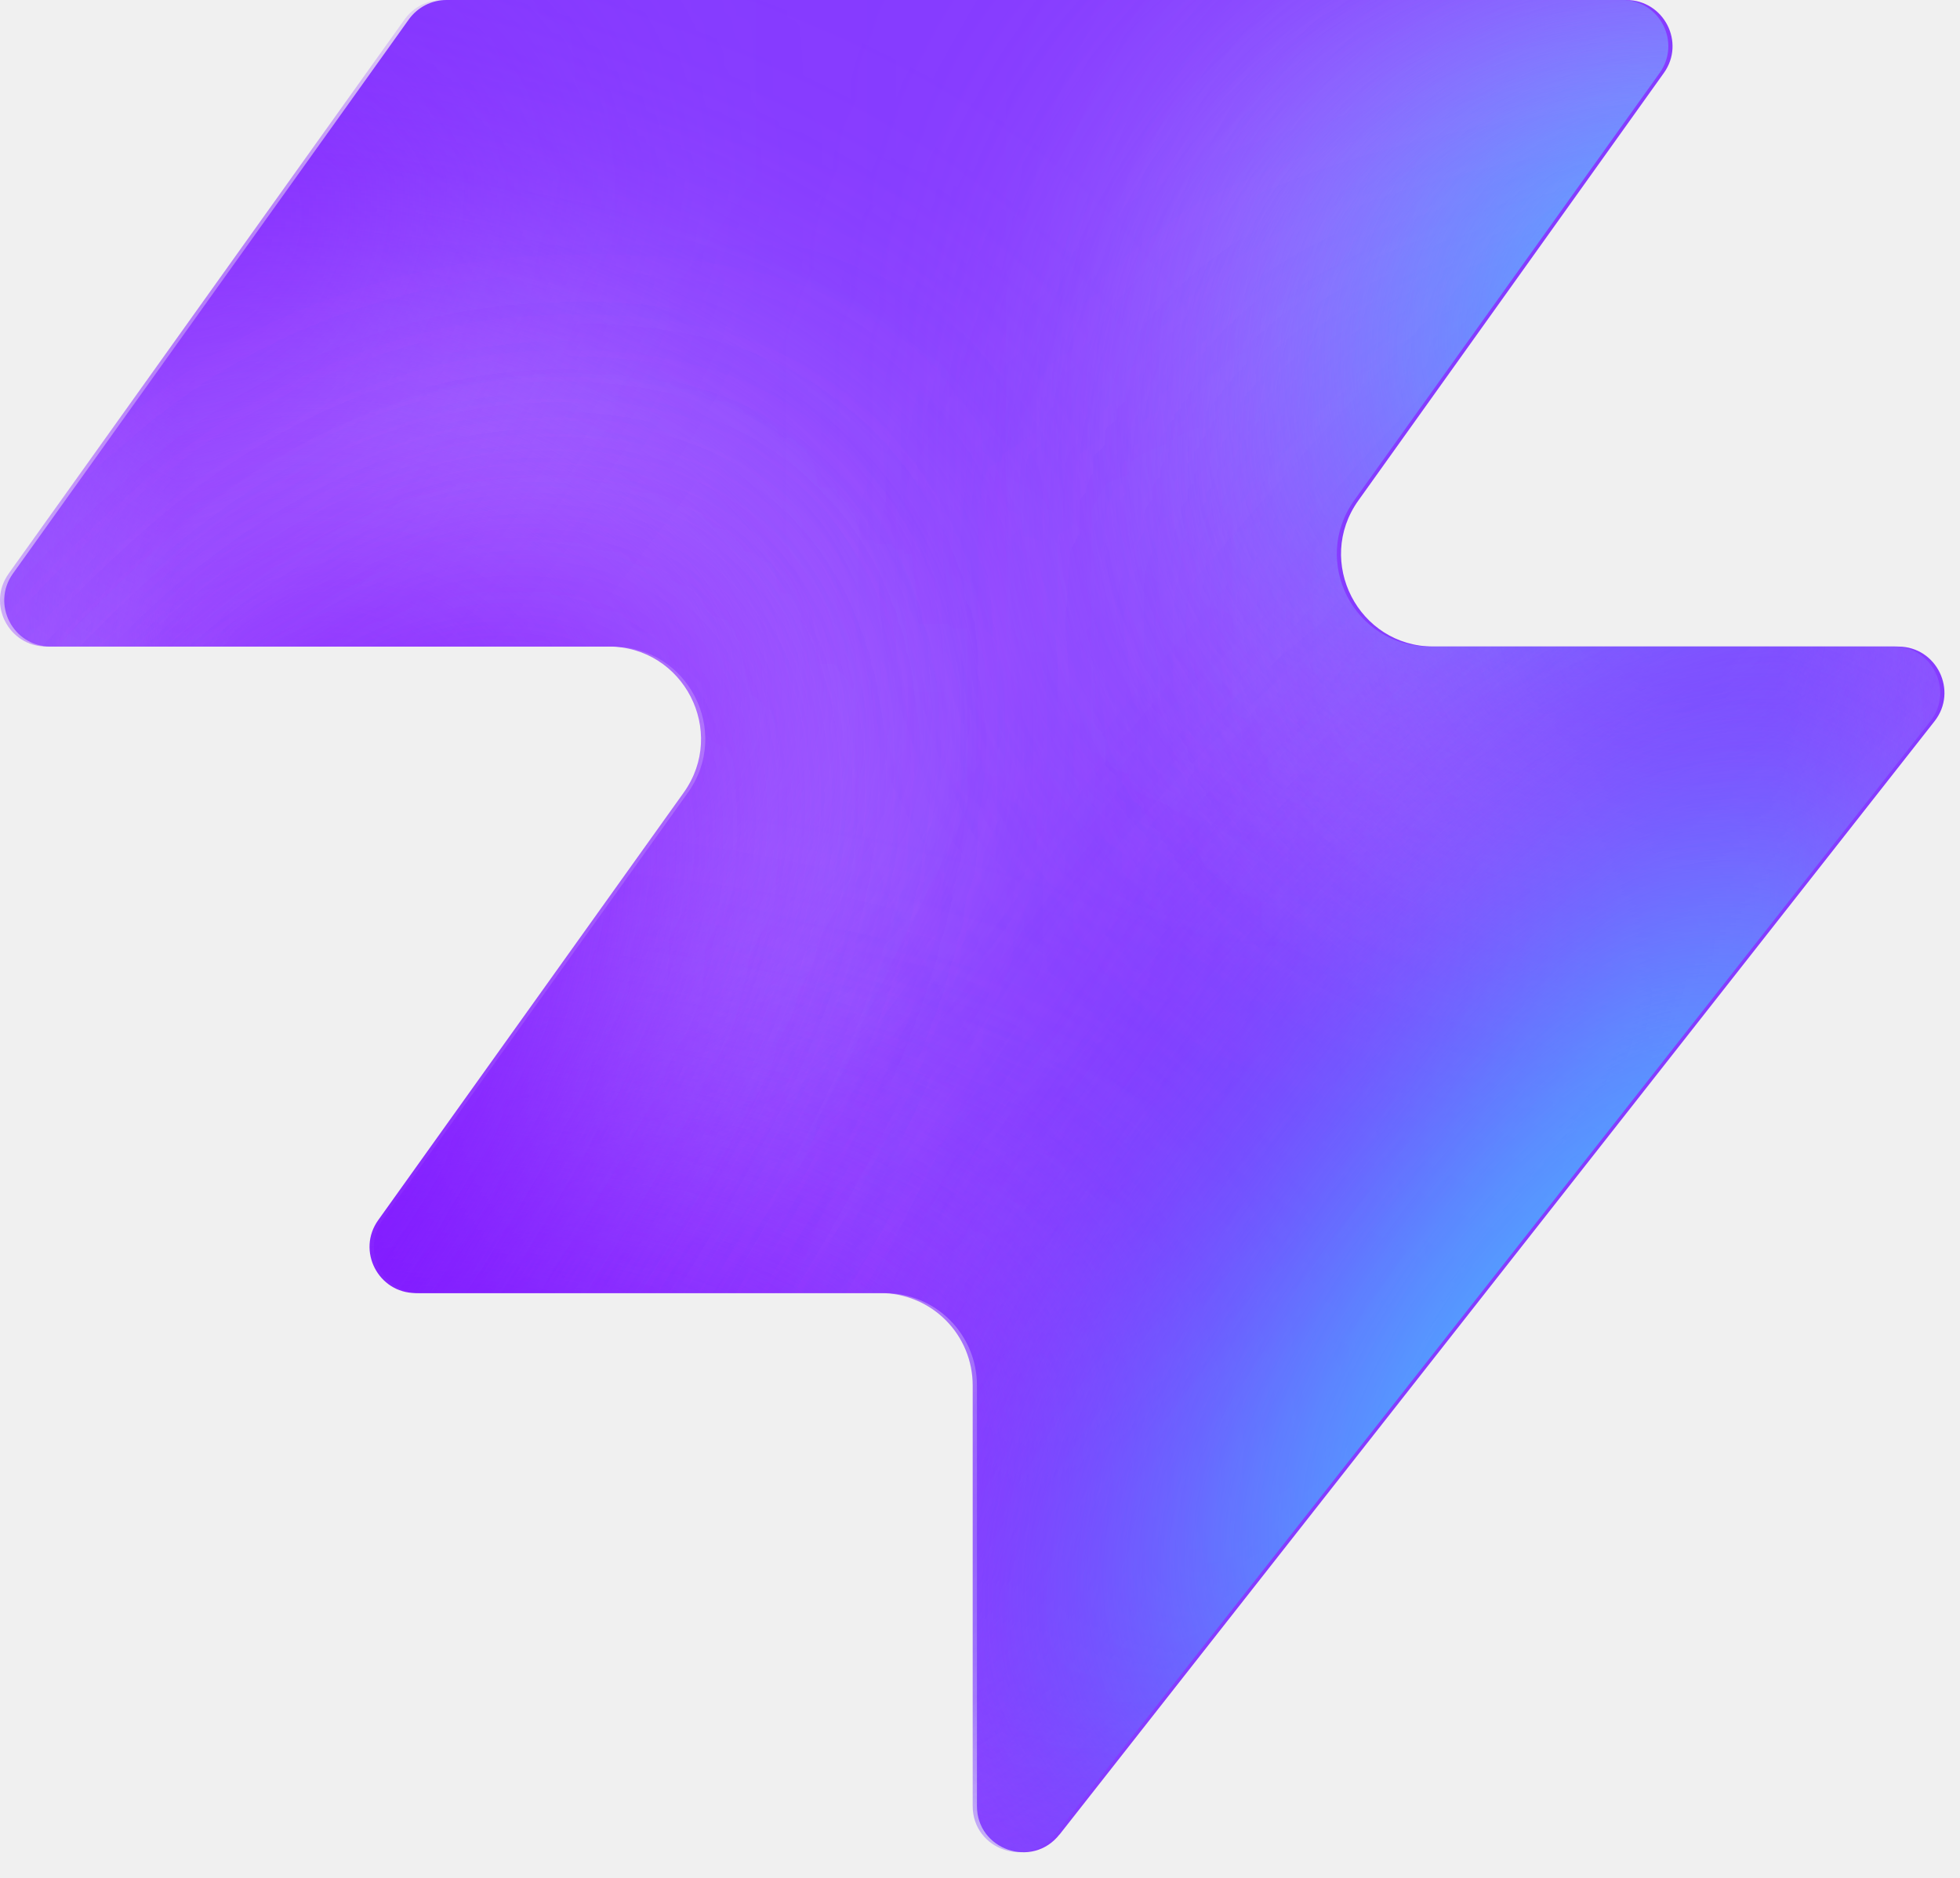
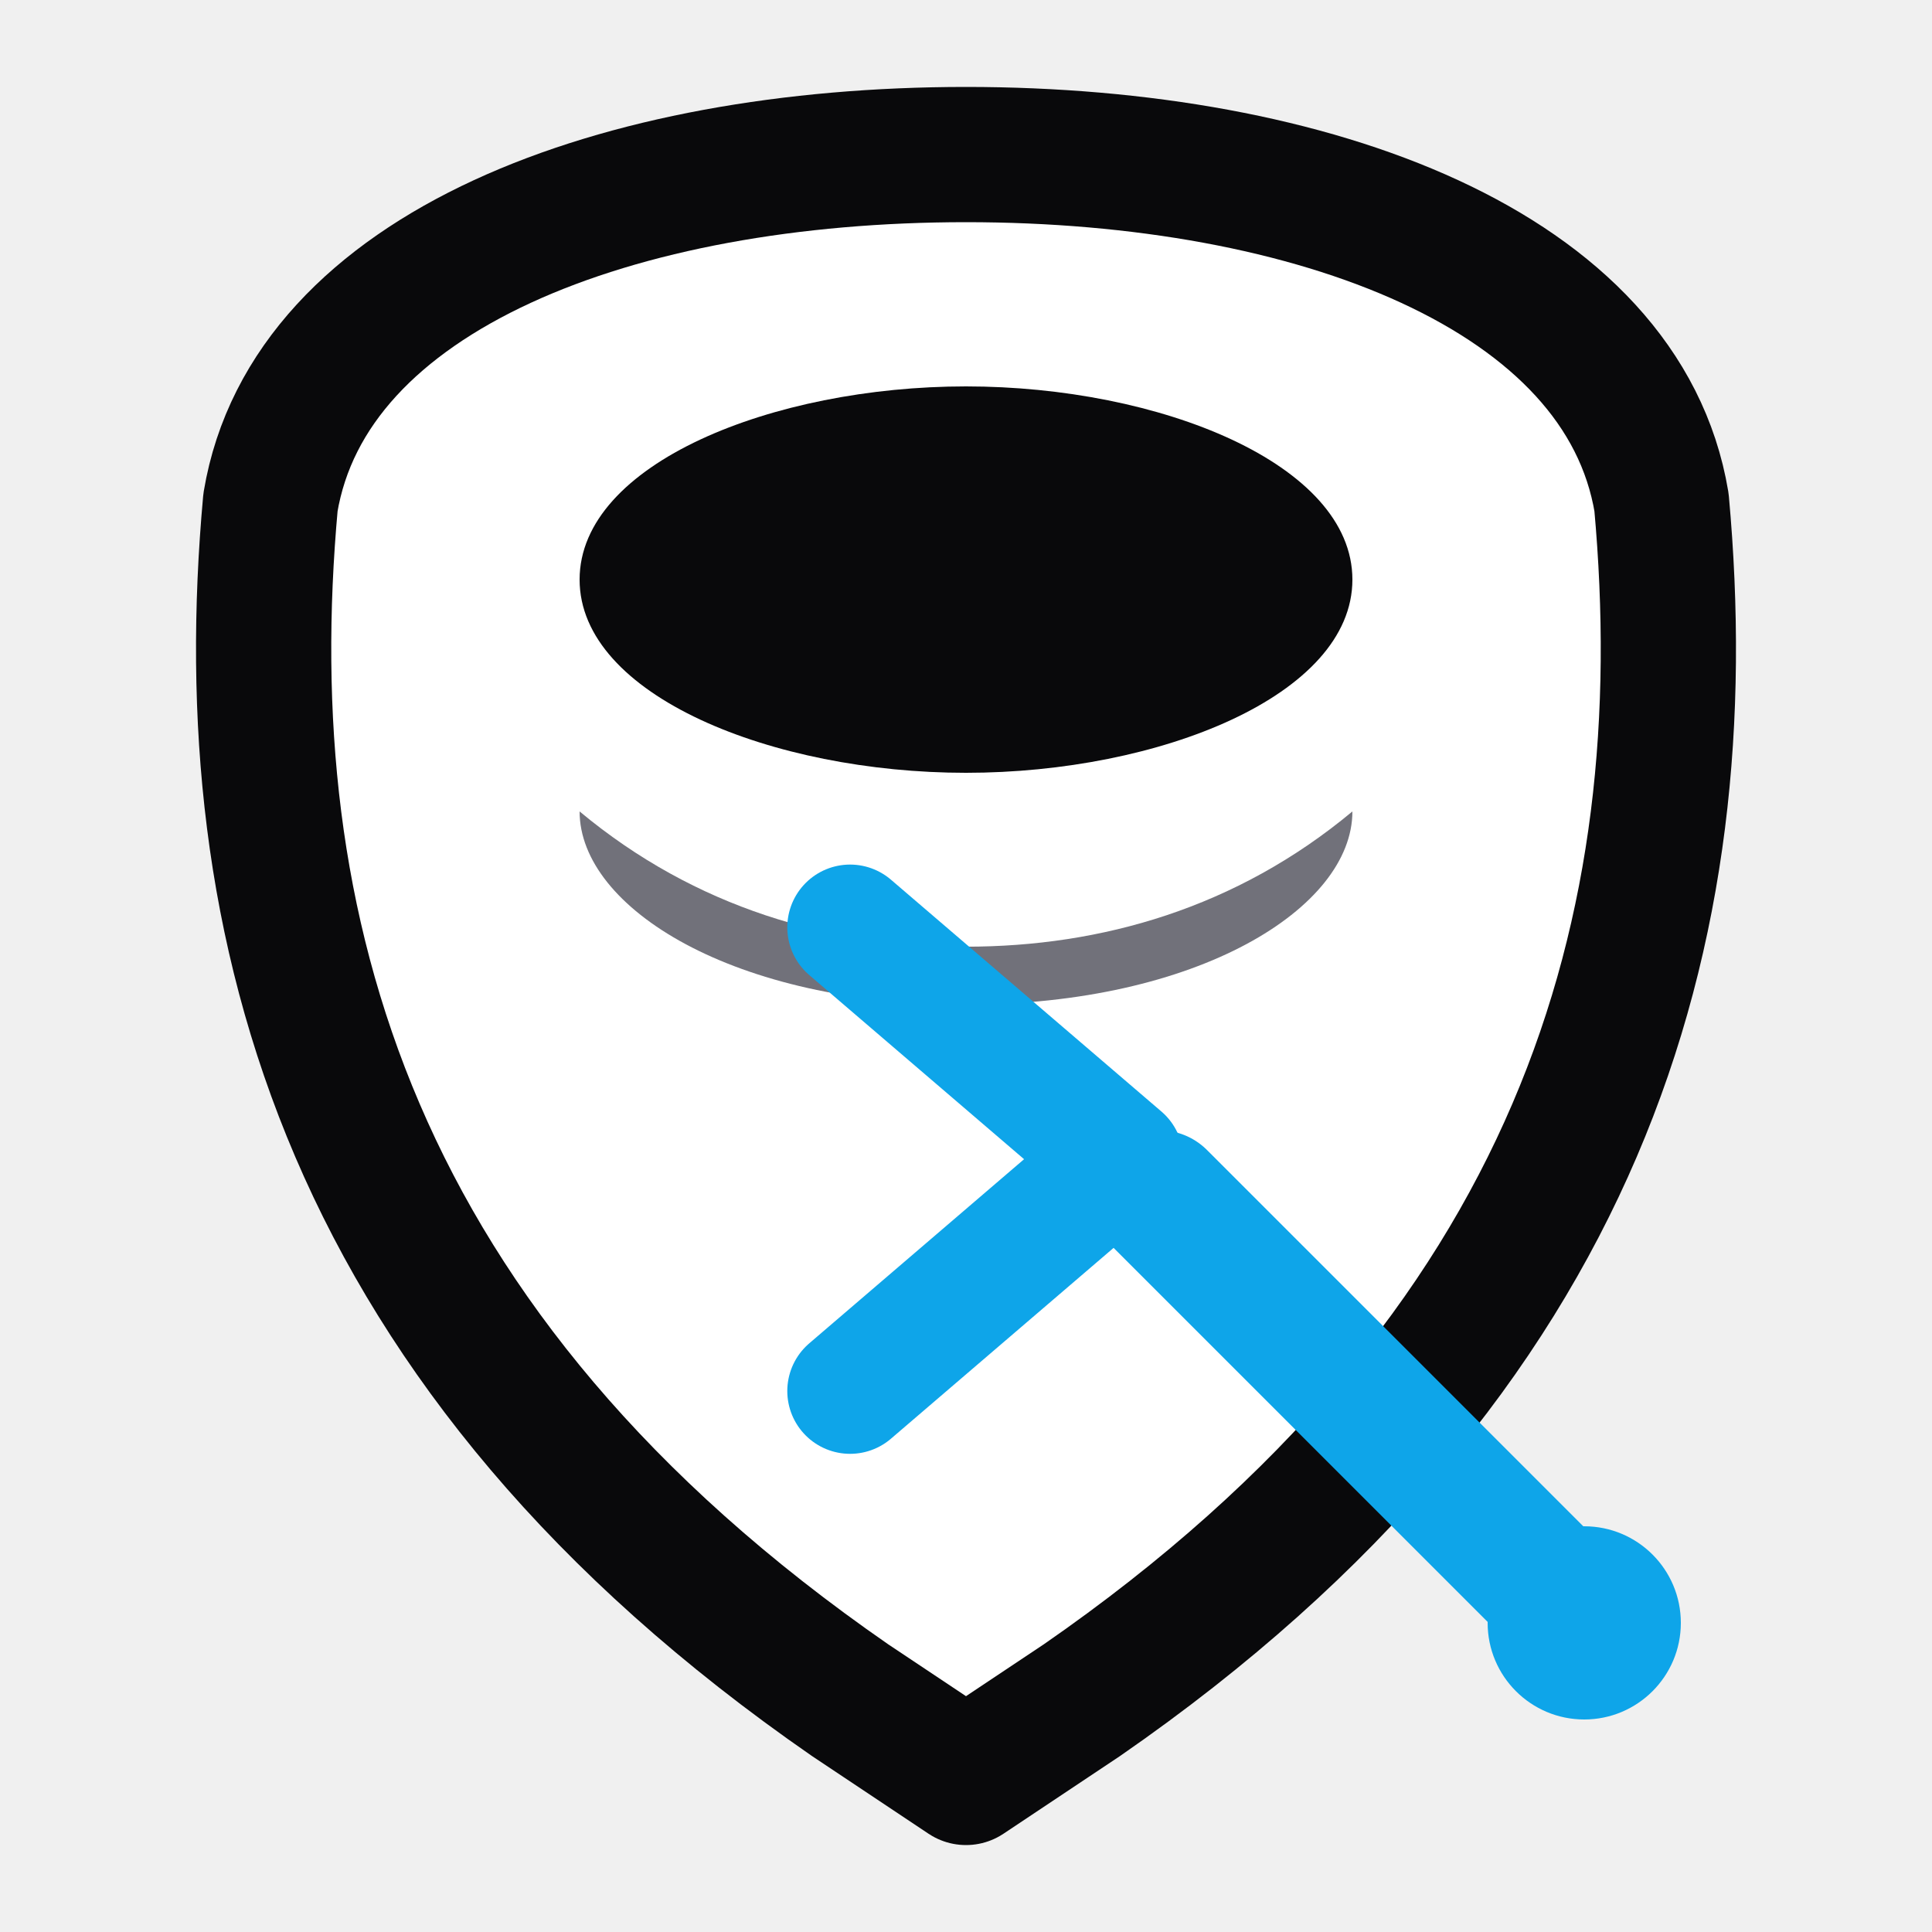
- <svg xmlns="http://www.w3.org/2000/svg" width="48" height="46" fill="none" viewBox="0 0 48 46">
-   <path fill="#863bff" d="M25.946 44.938c-.664.845-2.021.375-2.021-.698V33.937a2.26 2.26 0 0 0-2.262-2.262H10.287c-.92 0-1.456-1.04-.92-1.788l7.48-10.471c1.07-1.497 0-3.578-1.842-3.578H1.237c-.92 0-1.456-1.04-.92-1.788L10.013.474c.214-.297.556-.474.92-.474h28.894c.92 0 1.456 1.04.92 1.788l-7.48 10.471c-1.07 1.498 0 3.579 1.842 3.579h11.377c.943 0 1.473 1.088.89 1.83L25.947 44.94z" style="fill:#863bff;fill:color(display-p3 .525 .23 1);fill-opacity:1" />
-   <mask id="a" width="48" height="46" x="0" y="0" maskUnits="userSpaceOnUse" style="mask-type:alpha">
-     <path fill="#000" d="M25.842 44.938c-.664.844-2.021.375-2.021-.698V33.937a2.26 2.26 0 0 0-2.262-2.262H10.183c-.92 0-1.456-1.04-.92-1.788l7.48-10.471c1.07-1.498 0-3.579-1.842-3.579H1.133c-.92 0-1.456-1.04-.92-1.787L9.91.473c.214-.297.556-.474.92-.474h28.894c.92 0 1.456 1.04.92 1.788l-7.48 10.471c-1.07 1.498 0 3.578 1.842 3.578h11.377c.943 0 1.473 1.088.89 1.832L25.843 44.94z" style="fill:#000;fill-opacity:1" />
-   </mask>
-   <g mask="url(#a)">
-     <g filter="url(#b)">
-       <ellipse cx="5.508" cy="14.704" fill="#ede6ff" rx="5.508" ry="14.704" style="fill:#ede6ff;fill:color(display-p3 .927 .903 1);fill-opacity:1" transform="matrix(.00324 1 1 -.00324 -4.47 31.516)" />
-     </g>
-     <g filter="url(#c)">
-       <ellipse cx="10.399" cy="29.851" fill="#ede6ff" rx="10.399" ry="29.851" style="fill:#ede6ff;fill:color(display-p3 .927 .903 1);fill-opacity:1" transform="matrix(.00324 1 1 -.00324 -39.328 7.883)" />
-     </g>
-     <g filter="url(#d)">
-       <ellipse cx="5.508" cy="30.487" fill="#7e14ff" rx="5.508" ry="30.487" style="fill:#7e14ff;fill:color(display-p3 .492 .077 1);fill-opacity:1" transform="rotate(89.814 -25.913 -14.639)scale(1 -1)" />
-     </g>
-     <g filter="url(#e)">
-       <ellipse cx="5.508" cy="30.599" fill="#7e14ff" rx="5.508" ry="30.599" style="fill:#7e14ff;fill:color(display-p3 .492 .077 1);fill-opacity:1" transform="rotate(89.814 -32.644 -3.334)scale(1 -1)" />
-     </g>
-     <g filter="url(#f)">
-       <ellipse cx="5.508" cy="30.599" fill="#7e14ff" rx="5.508" ry="30.599" style="fill:#7e14ff;fill:color(display-p3 .492 .077 1);fill-opacity:1" transform="matrix(.00324 1 1 -.00324 -34.34 30.47)" />
-     </g>
-     <g filter="url(#g)">
-       <ellipse cx="14.072" cy="22.078" fill="#ede6ff" rx="14.072" ry="22.078" style="fill:#ede6ff;fill:color(display-p3 .927 .903 1);fill-opacity:1" transform="rotate(93.35 24.506 48.493)scale(-1 1)" />
-     </g>
-     <g filter="url(#h)">
-       <ellipse cx="3.47" cy="21.501" fill="#7e14ff" rx="3.47" ry="21.501" style="fill:#7e14ff;fill:color(display-p3 .492 .077 1);fill-opacity:1" transform="rotate(89.009 28.708 47.59)scale(-1 1)" />
-     </g>
-     <g filter="url(#i)">
-       <ellipse cx="3.47" cy="21.501" fill="#7e14ff" rx="3.47" ry="21.501" style="fill:#7e14ff;fill:color(display-p3 .492 .077 1);fill-opacity:1" transform="rotate(89.009 28.708 47.59)scale(-1 1)" />
-     </g>
-     <g filter="url(#j)">
-       <ellipse cx=".387" cy="8.972" fill="#7e14ff" rx="4.407" ry="29.108" style="fill:#7e14ff;fill:color(display-p3 .492 .077 1);fill-opacity:1" transform="rotate(39.51 .387 8.972)" />
-     </g>
-     <g filter="url(#k)">
-       <ellipse cx="47.523" cy="-6.092" fill="#7e14ff" rx="4.407" ry="29.108" style="fill:#7e14ff;fill:color(display-p3 .492 .077 1);fill-opacity:1" transform="rotate(37.892 47.523 -6.092)" />
-     </g>
-     <g filter="url(#l)">
-       <ellipse cx="41.412" cy="6.333" fill="#47bfff" rx="5.971" ry="9.665" style="fill:#47bfff;fill:color(display-p3 .28 .748 1);fill-opacity:1" transform="rotate(37.892 41.412 6.333)" />
-     </g>
-     <g filter="url(#m)">
-       <ellipse cx="-1.879" cy="38.332" fill="#7e14ff" rx="4.407" ry="29.108" style="fill:#7e14ff;fill:color(display-p3 .492 .077 1);fill-opacity:1" transform="rotate(37.892 -1.88 38.332)" />
-     </g>
-     <g filter="url(#n)">
-       <ellipse cx="-1.879" cy="38.332" fill="#7e14ff" rx="4.407" ry="29.108" style="fill:#7e14ff;fill:color(display-p3 .492 .077 1);fill-opacity:1" transform="rotate(37.892 -1.88 38.332)" />
-     </g>
-     <g filter="url(#o)">
-       <ellipse cx="35.651" cy="29.907" fill="#7e14ff" rx="4.407" ry="29.108" style="fill:#7e14ff;fill:color(display-p3 .492 .077 1);fill-opacity:1" transform="rotate(37.892 35.651 29.907)" />
-     </g>
-     <g filter="url(#p)">
-       <ellipse cx="38.418" cy="32.4" fill="#47bfff" rx="5.971" ry="15.297" style="fill:#47bfff;fill:color(display-p3 .28 .748 1);fill-opacity:1" transform="rotate(37.892 38.418 32.4)" />
-     </g>
-   </g>
-   <defs>
-     <filter id="b" width="60.045" height="41.654" x="-19.77" y="16.149" color-interpolation-filters="sRGB" filterUnits="userSpaceOnUse">
-       <feFlood flood-opacity="0" result="BackgroundImageFix" />
-       <feBlend in="SourceGraphic" in2="BackgroundImageFix" result="shape" />
-       <feGaussianBlur result="effect1_foregroundBlur_2002_17158" stdDeviation="7.659" />
-     </filter>
-     <filter id="c" width="90.34" height="51.437" x="-54.613" y="-7.533" color-interpolation-filters="sRGB" filterUnits="userSpaceOnUse">
-       <feFlood flood-opacity="0" result="BackgroundImageFix" />
-       <feBlend in="SourceGraphic" in2="BackgroundImageFix" result="shape" />
-       <feGaussianBlur result="effect1_foregroundBlur_2002_17158" stdDeviation="7.659" />
-     </filter>
-     <filter id="d" width="79.355" height="29.4" x="-49.64" y="2.03" color-interpolation-filters="sRGB" filterUnits="userSpaceOnUse">
-       <feFlood flood-opacity="0" result="BackgroundImageFix" />
-       <feBlend in="SourceGraphic" in2="BackgroundImageFix" result="shape" />
-       <feGaussianBlur result="effect1_foregroundBlur_2002_17158" stdDeviation="4.596" />
-     </filter>
-     <filter id="e" width="79.579" height="29.4" x="-45.045" y="20.029" color-interpolation-filters="sRGB" filterUnits="userSpaceOnUse">
-       <feFlood flood-opacity="0" result="BackgroundImageFix" />
-       <feBlend in="SourceGraphic" in2="BackgroundImageFix" result="shape" />
-       <feGaussianBlur result="effect1_foregroundBlur_2002_17158" stdDeviation="4.596" />
-     </filter>
-     <filter id="f" width="79.579" height="29.4" x="-43.513" y="21.178" color-interpolation-filters="sRGB" filterUnits="userSpaceOnUse">
-       <feFlood flood-opacity="0" result="BackgroundImageFix" />
-       <feBlend in="SourceGraphic" in2="BackgroundImageFix" result="shape" />
-       <feGaussianBlur result="effect1_foregroundBlur_2002_17158" stdDeviation="4.596" />
-     </filter>
-     <filter id="g" width="74.749" height="58.852" x="15.756" y="-17.901" color-interpolation-filters="sRGB" filterUnits="userSpaceOnUse">
-       <feFlood flood-opacity="0" result="BackgroundImageFix" />
-       <feBlend in="SourceGraphic" in2="BackgroundImageFix" result="shape" />
-       <feGaussianBlur result="effect1_foregroundBlur_2002_17158" stdDeviation="7.659" />
-     </filter>
-     <filter id="h" width="61.377" height="25.362" x="23.548" y="2.284" color-interpolation-filters="sRGB" filterUnits="userSpaceOnUse">
-       <feFlood flood-opacity="0" result="BackgroundImageFix" />
-       <feBlend in="SourceGraphic" in2="BackgroundImageFix" result="shape" />
-       <feGaussianBlur result="effect1_foregroundBlur_2002_17158" stdDeviation="4.596" />
-     </filter>
-     <filter id="i" width="61.377" height="25.362" x="23.548" y="2.284" color-interpolation-filters="sRGB" filterUnits="userSpaceOnUse">
-       <feFlood flood-opacity="0" result="BackgroundImageFix" />
-       <feBlend in="SourceGraphic" in2="BackgroundImageFix" result="shape" />
-       <feGaussianBlur result="effect1_foregroundBlur_2002_17158" stdDeviation="4.596" />
-     </filter>
-     <filter id="j" width="56.045" height="63.649" x="-27.636" y="-22.853" color-interpolation-filters="sRGB" filterUnits="userSpaceOnUse">
-       <feFlood flood-opacity="0" result="BackgroundImageFix" />
-       <feBlend in="SourceGraphic" in2="BackgroundImageFix" result="shape" />
-       <feGaussianBlur result="effect1_foregroundBlur_2002_17158" stdDeviation="4.596" />
-     </filter>
-     <filter id="k" width="54.814" height="64.646" x="20.116" y="-38.415" color-interpolation-filters="sRGB" filterUnits="userSpaceOnUse">
-       <feFlood flood-opacity="0" result="BackgroundImageFix" />
-       <feBlend in="SourceGraphic" in2="BackgroundImageFix" result="shape" />
-       <feGaussianBlur result="effect1_foregroundBlur_2002_17158" stdDeviation="4.596" />
-     </filter>
-     <filter id="l" width="33.541" height="35.313" x="24.641" y="-11.323" color-interpolation-filters="sRGB" filterUnits="userSpaceOnUse">
-       <feFlood flood-opacity="0" result="BackgroundImageFix" />
-       <feBlend in="SourceGraphic" in2="BackgroundImageFix" result="shape" />
-       <feGaussianBlur result="effect1_foregroundBlur_2002_17158" stdDeviation="4.596" />
-     </filter>
-     <filter id="m" width="54.814" height="64.646" x="-29.286" y="6.009" color-interpolation-filters="sRGB" filterUnits="userSpaceOnUse">
-       <feFlood flood-opacity="0" result="BackgroundImageFix" />
-       <feBlend in="SourceGraphic" in2="BackgroundImageFix" result="shape" />
-       <feGaussianBlur result="effect1_foregroundBlur_2002_17158" stdDeviation="4.596" />
-     </filter>
-     <filter id="n" width="54.814" height="64.646" x="-29.286" y="6.009" color-interpolation-filters="sRGB" filterUnits="userSpaceOnUse">
-       <feFlood flood-opacity="0" result="BackgroundImageFix" />
-       <feBlend in="SourceGraphic" in2="BackgroundImageFix" result="shape" />
-       <feGaussianBlur result="effect1_foregroundBlur_2002_17158" stdDeviation="4.596" />
-     </filter>
-     <filter id="o" width="54.814" height="64.646" x="8.244" y="-2.416" color-interpolation-filters="sRGB" filterUnits="userSpaceOnUse">
-       <feFlood flood-opacity="0" result="BackgroundImageFix" />
-       <feBlend in="SourceGraphic" in2="BackgroundImageFix" result="shape" />
-       <feGaussianBlur result="effect1_foregroundBlur_2002_17158" stdDeviation="4.596" />
-     </filter>
-     <filter id="p" width="39.409" height="43.623" x="18.713" y="10.588" color-interpolation-filters="sRGB" filterUnits="userSpaceOnUse">
-       <feFlood flood-opacity="0" result="BackgroundImageFix" />
-       <feBlend in="SourceGraphic" in2="BackgroundImageFix" result="shape" />
-       <feGaussianBlur result="effect1_foregroundBlur_2002_17158" stdDeviation="4.596" />
-     </filter>
-   </defs>
+ <svg xmlns="http://www.w3.org/2000/svg" viewBox="0 0 100 100" fill="none">
+   <path d="M50 8 C68 8 84 14 86 26 C88 48 82 70 56 88 L50 92 L44 88 C18 70 12 48 14 26 C16 14 32 8 50 8Z" stroke="#09090B" stroke-width="7" stroke-linecap="round" stroke-linejoin="round" fill="#FFFFFF" />
+   <path d="M30 30 C30 24 40 20 50 20 C60 20 70 24 70 30 C70 36 60 40 50 40 C40 40 30 36 30 30 Z" fill="#09090B" />
+   <path d="M30 42 C36 47 43 49 50 49 C57 49 64 47 70 42 C70 47 62 52 50 52 C38 52 30 47 30 42 Z" fill="#71717A" />
+   <path d="M44 48 L58 60 L44 72" stroke="#0EA5E9" stroke-width="6.5" stroke-linecap="round" stroke-linejoin="round" />
+   <path d="M60 62 L82 84" stroke="#0EA5E9" stroke-width="7" stroke-linecap="round" />
+   <circle cx="82" cy="84" r="5" fill="#0EA5E9" />
</svg>
